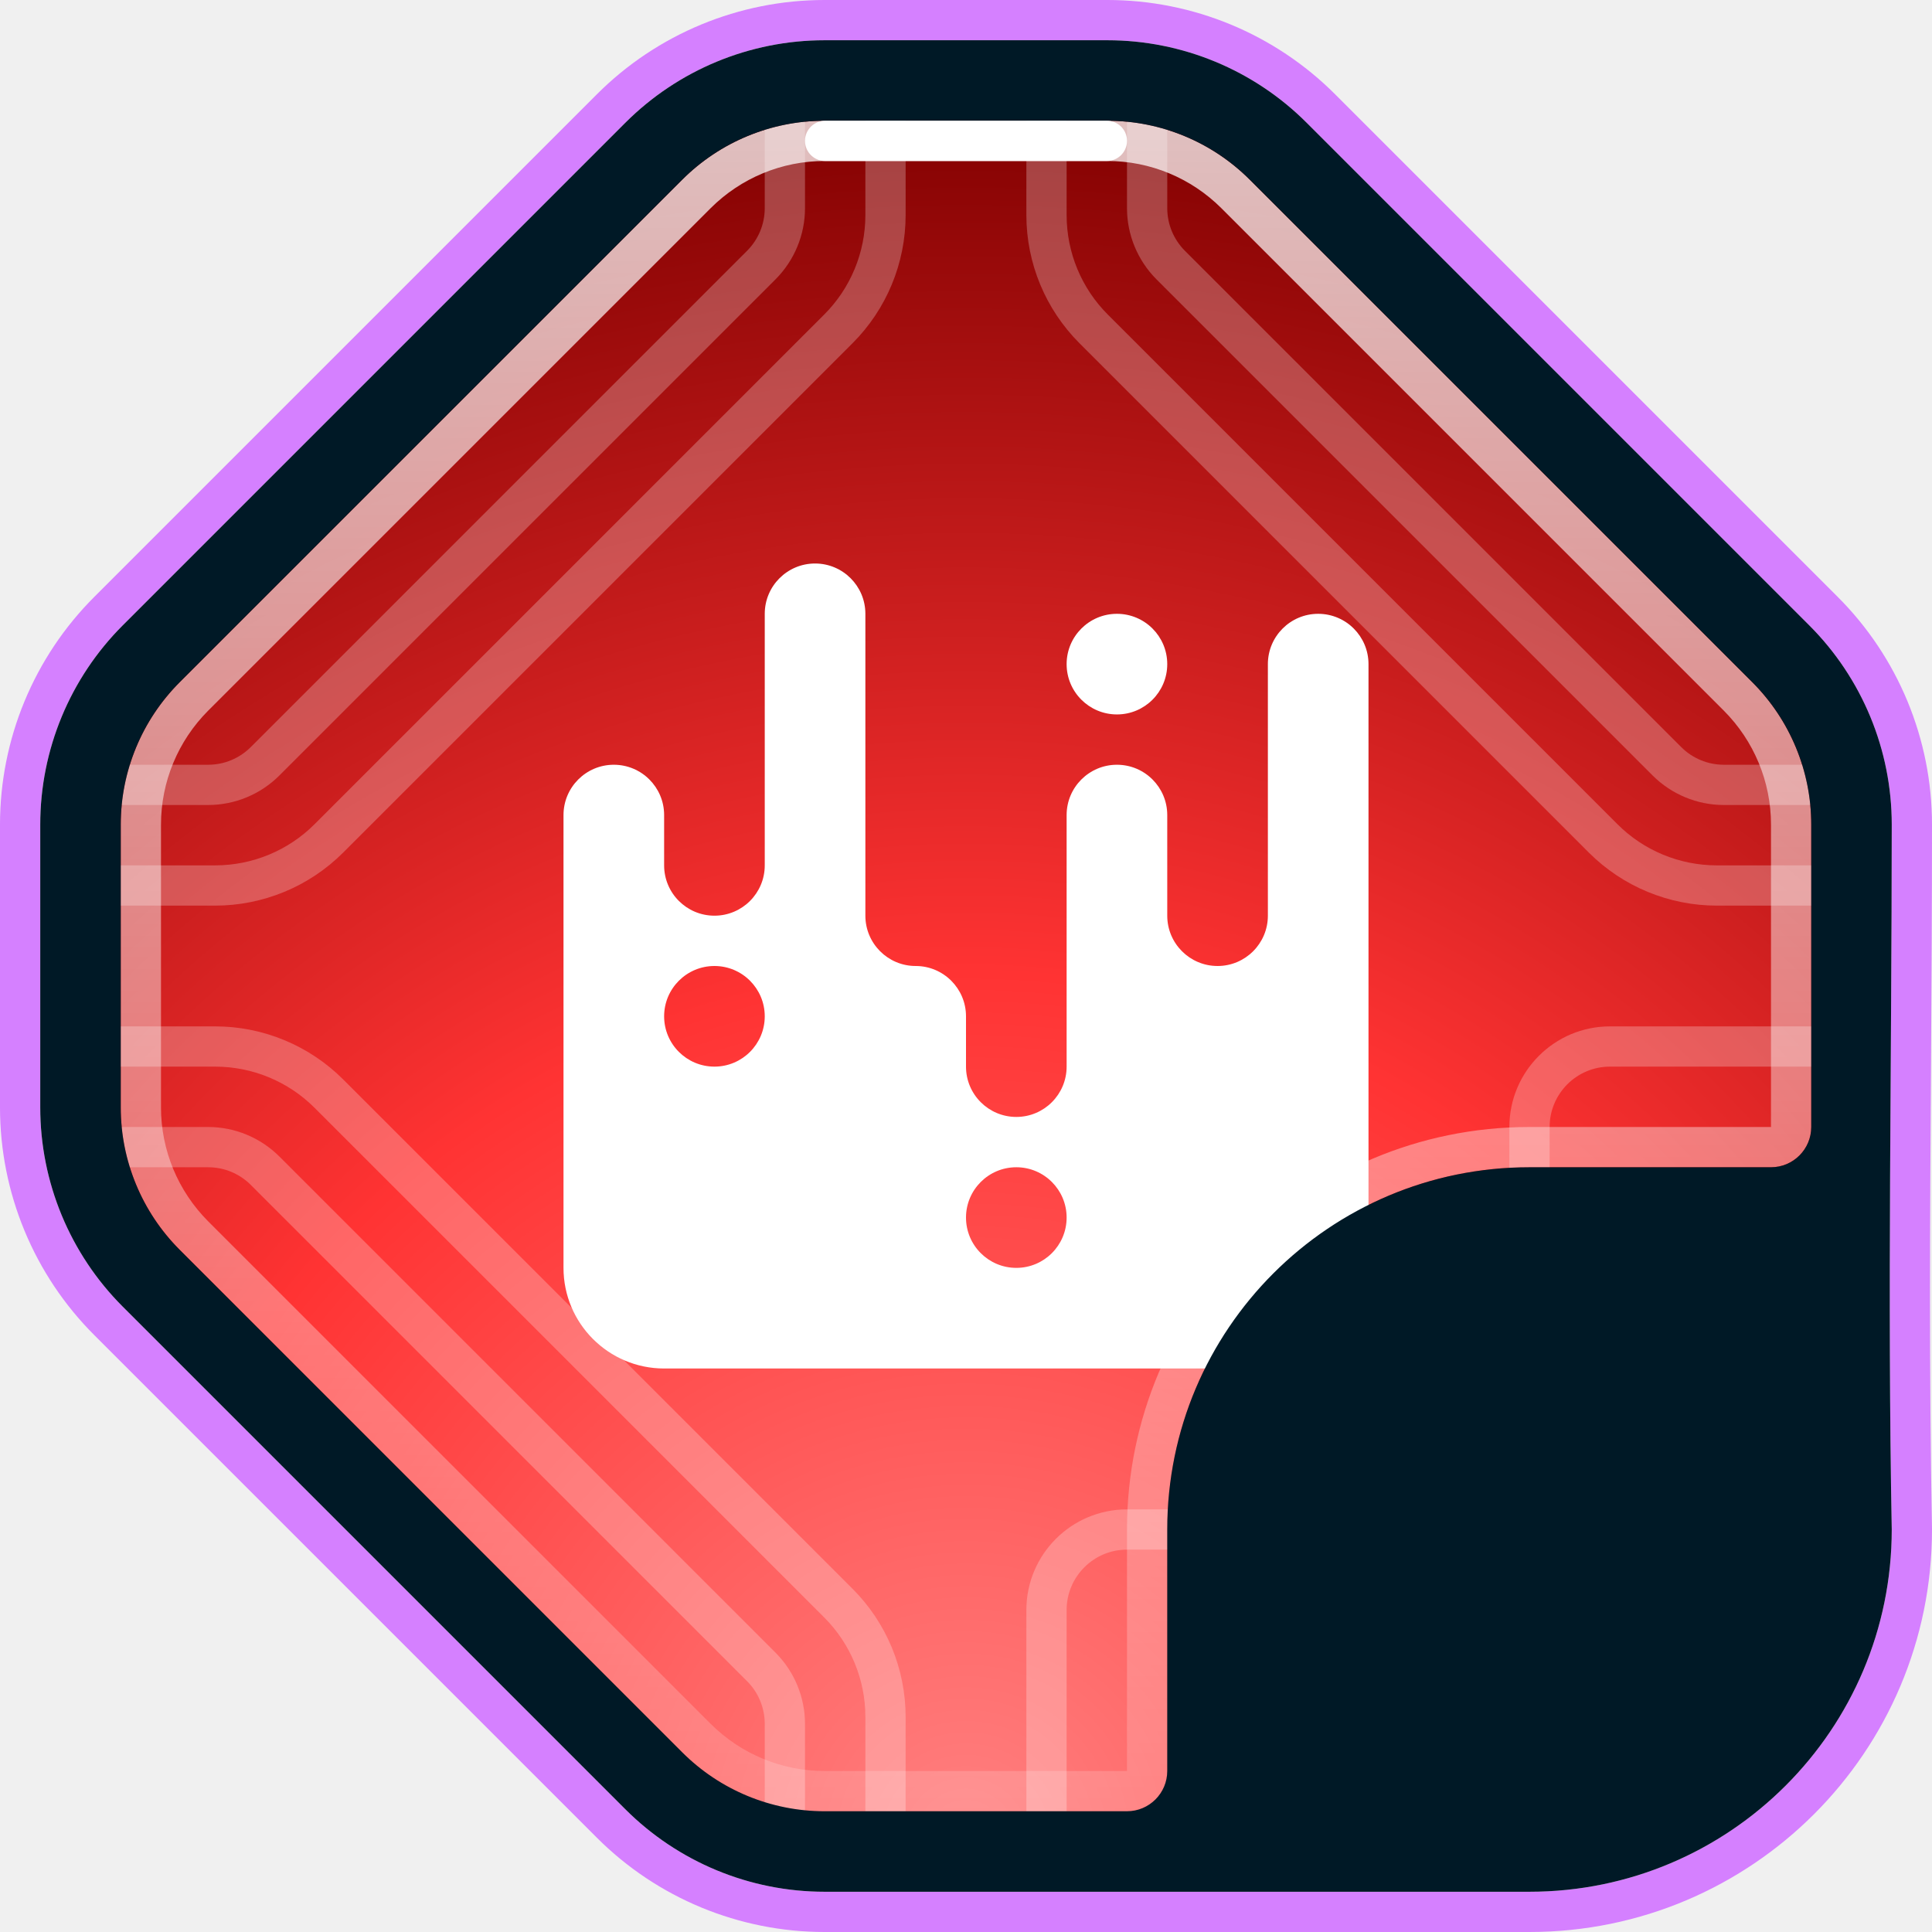
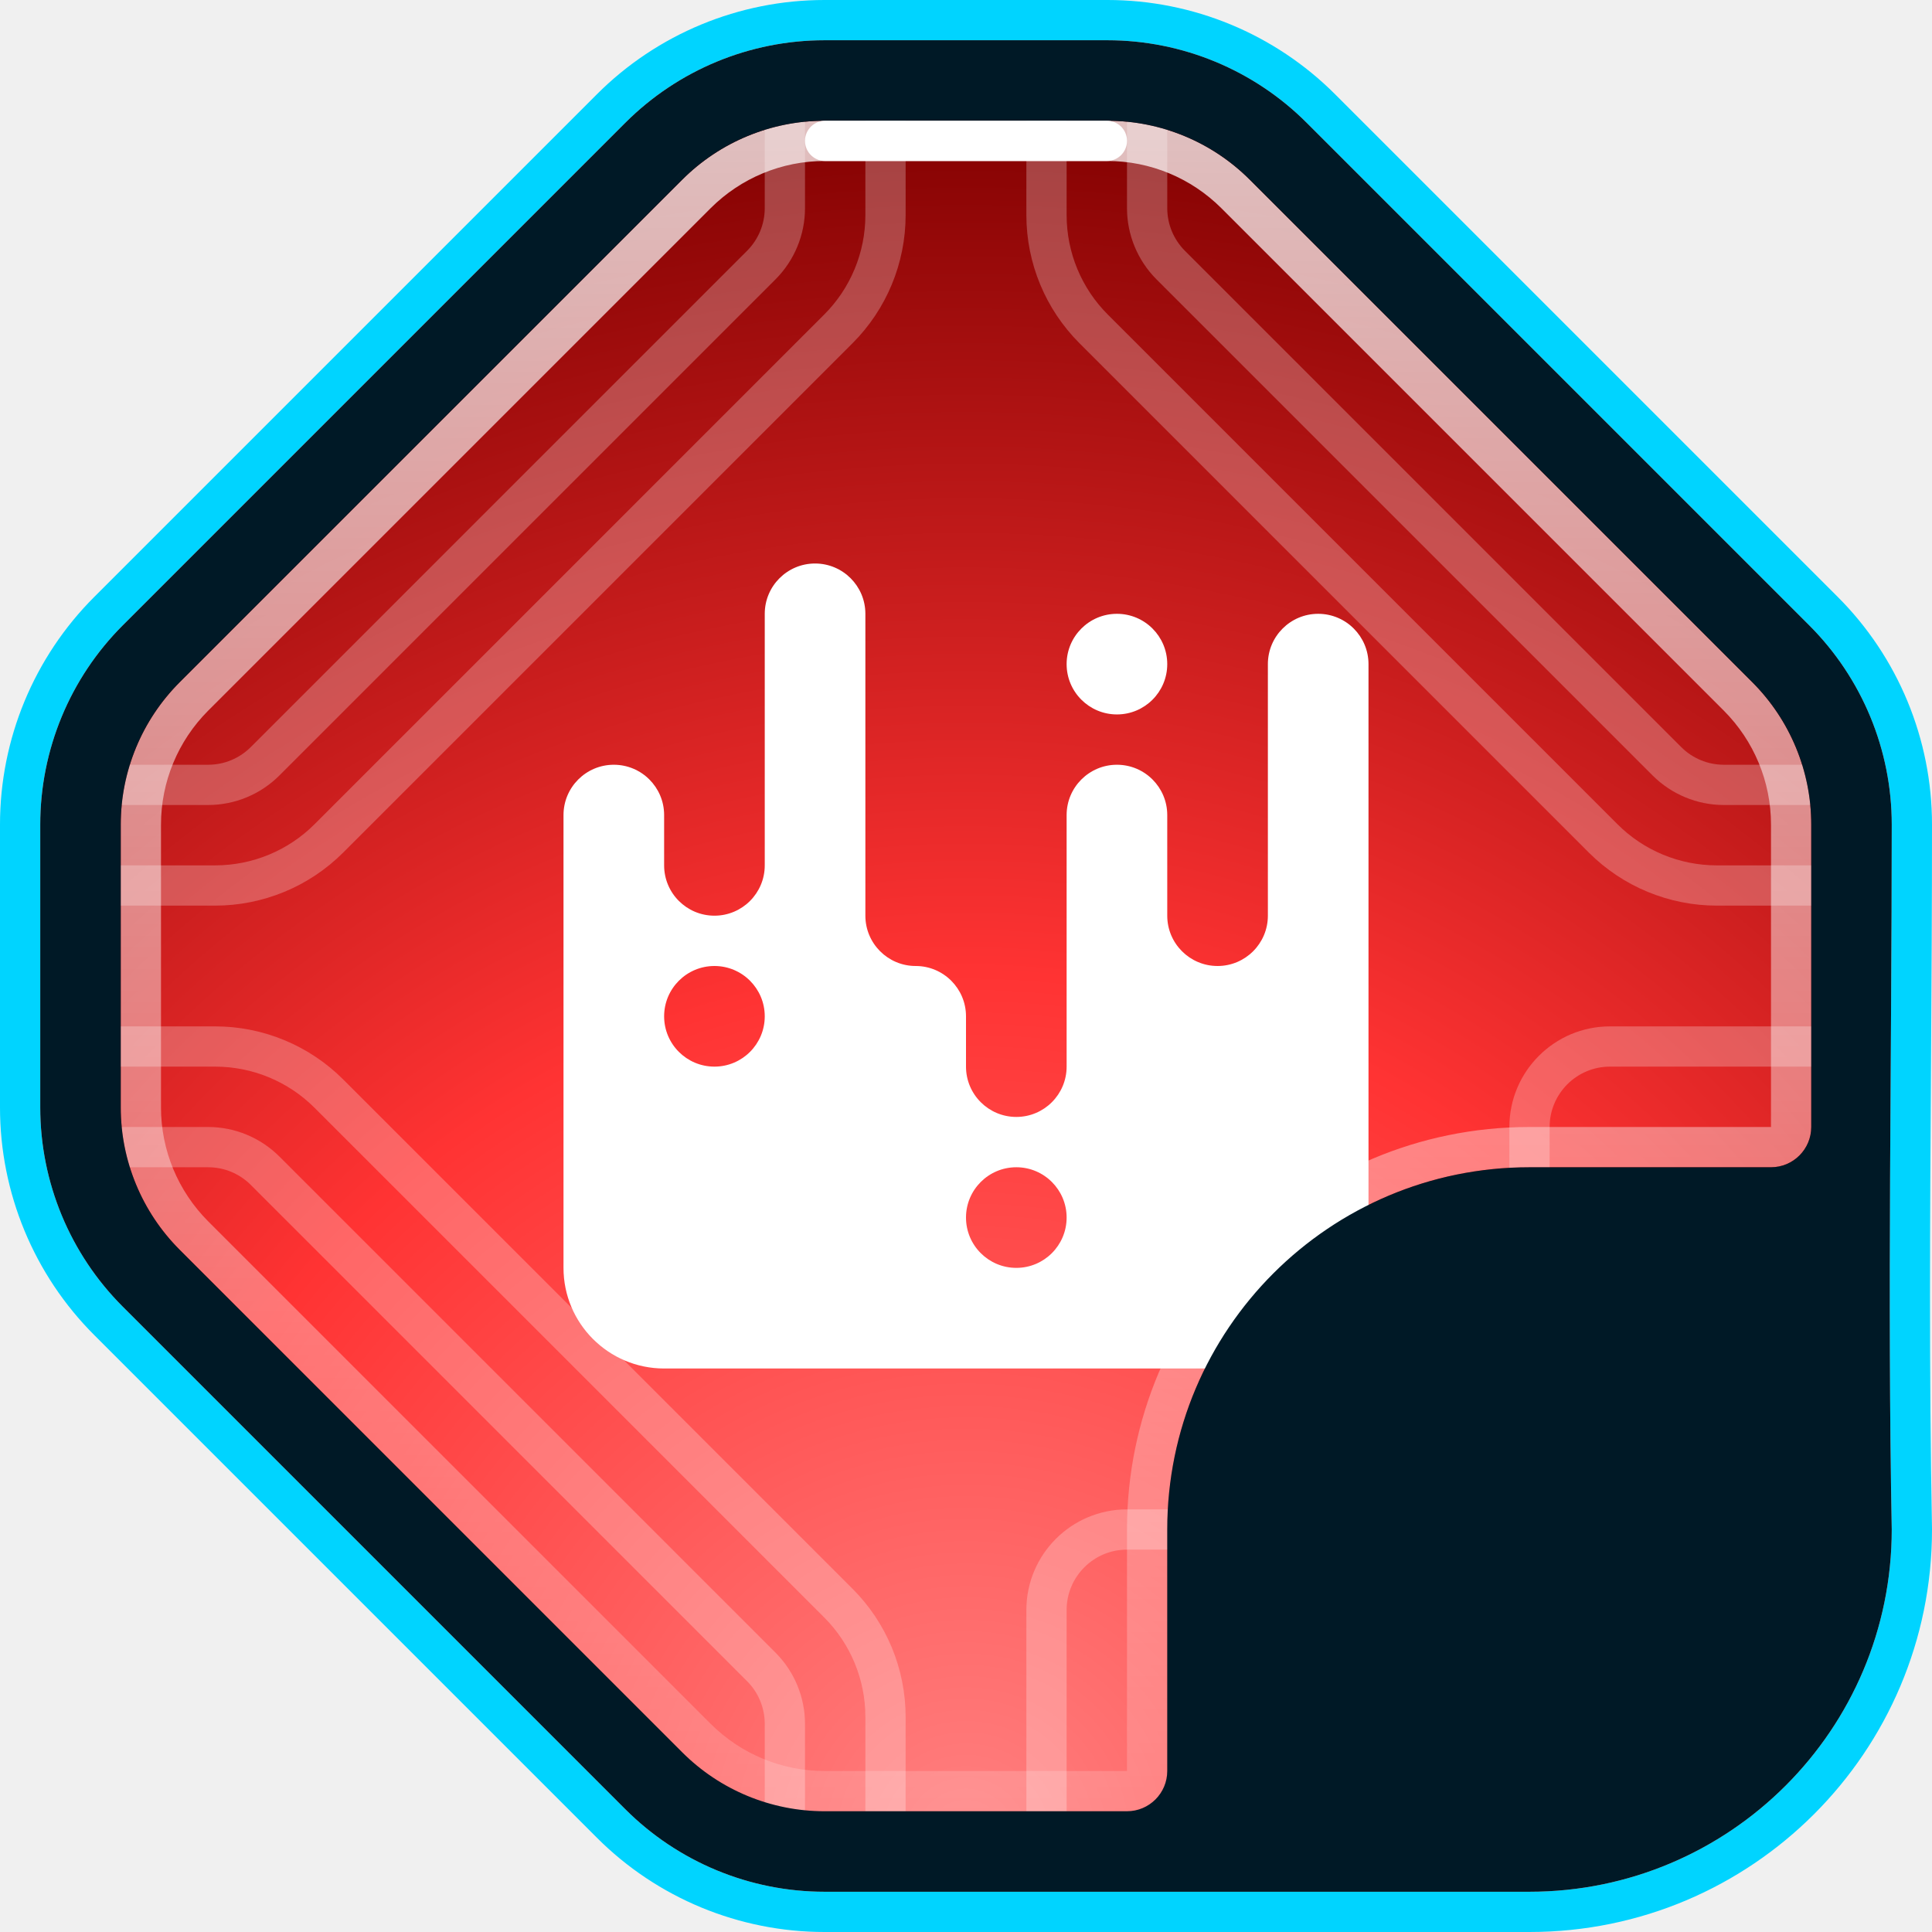
<svg xmlns="http://www.w3.org/2000/svg" width="24" height="24" viewBox="0 0 24 24" fill="none">
-   <path fill-rule="evenodd" clip-rule="evenodd" d="M24 19C24 21.761 21.761 24 19 24H10.243C9.182 24 8.164 23.579 7.414 22.828L1.172 16.586C0.421 15.836 0 14.818 0 13.757V10.243C0 9.182 0.421 8.164 1.172 7.414L7.414 1.172C8.164 0.421 9.182 0 10.243 0H13.757C14.818 0 15.836 0.421 16.586 1.172L22.828 7.414C23.579 8.164 24 9.182 24 10.243C24 11.222 23.994 12.198 23.988 13.173C23.975 15.116 23.963 17.052 24 18.991L24 19ZM23.5 19C23.463 17.055 23.475 15.108 23.488 13.161C23.494 12.188 23.5 11.215 23.5 10.243C23.5 9.314 23.131 8.424 22.475 7.768L16.232 1.525C15.576 0.869 14.686 0.5 13.757 0.5H10.243C9.314 0.5 8.424 0.869 7.768 1.525L1.525 7.768C0.869 8.424 0.5 9.314 0.5 10.243V13.757C0.5 14.686 0.869 15.576 1.525 16.232L7.768 22.475C8.424 23.131 9.314 23.5 10.243 23.5H19C21.485 23.5 23.5 21.485 23.5 19Z" fill="#D580FF" />
+   <path fill-rule="evenodd" clip-rule="evenodd" d="M24 19C24 21.761 21.761 24 19 24H10.243C9.182 24 8.164 23.579 7.414 22.828L1.172 16.586C0.421 15.836 0 14.818 0 13.757V10.243C0 9.182 0.421 8.164 1.172 7.414L7.414 1.172C8.164 0.421 9.182 0 10.243 0H13.757C14.818 0 15.836 0.421 16.586 1.172L22.828 7.414C23.579 8.164 24 9.182 24 10.243C24 11.222 23.994 12.198 23.988 13.173C23.975 15.116 23.963 17.052 24 18.991L24 19ZM23.5 19C23.463 17.055 23.475 15.108 23.488 13.161C23.494 12.188 23.5 11.215 23.5 10.243C23.5 9.314 23.131 8.424 22.475 7.768L16.232 1.525C15.576 0.869 14.686 0.5 13.757 0.5H10.243C9.314 0.5 8.424 0.869 7.768 1.525L1.525 7.768C0.869 8.424 0.5 9.314 0.5 10.243V13.757C0.5 14.686 0.869 15.576 1.525 16.232L7.768 22.475C8.424 23.131 9.314 23.5 10.243 23.5H19C21.485 23.5 23.5 21.485 23.5 19Z" fill="#00D4FF" />
  <path d="M8.121 1.879L1.879 8.121C1.316 8.684 1 9.447 1 10.243V13.757C1 14.553 1.316 15.316 1.879 15.879L8.121 22.121C8.684 22.684 9.447 23 10.243 23H13.757C14.553 23 15.316 22.684 15.879 22.121L22.121 15.879C22.684 15.316 23 14.553 23 13.757V10.243C23 9.447 22.684 8.684 22.121 8.121L15.879 1.879C15.316 1.316 14.553 1 13.757 1H10.243C9.447 1 8.684 1.316 8.121 1.879Z" fill="url(#paint0_radial_5308_26946)" />
  <path fill-rule="evenodd" clip-rule="evenodd" d="M10 1V2.586C10 2.917 9.868 3.235 9.634 3.47L3.47 9.634C3.235 9.868 2.917 10 2.586 10H1V9.5H2.586C2.785 9.5 2.975 9.421 3.116 9.28L9.28 3.116C9.421 2.975 9.5 2.785 9.5 2.586V1H10ZM14 1V2.586C14 2.917 14.132 3.235 14.366 3.47L20.53 9.634C20.765 9.868 21.083 10 21.414 10H23V9.5H21.414C21.215 9.5 21.024 9.421 20.884 9.28L14.72 3.116C14.579 2.975 14.5 2.785 14.5 2.586V1H14ZM10 21.414V23H9.5V21.414C9.5 21.215 9.421 21.024 9.28 20.884L3.116 14.72C2.975 14.579 2.785 14.5 2.586 14.5H1V14H2.586C2.917 14 3.235 14.132 3.47 14.366L9.634 20.53C9.868 20.765 10 21.083 10 21.414ZM11.25 1V2.672C11.25 3.268 11.013 3.841 10.591 4.263L4.263 10.591C3.841 11.013 3.268 11.25 2.672 11.25H1V10.75H2.672C3.136 10.75 3.581 10.566 3.909 10.237L10.237 3.909C10.566 3.581 10.75 3.136 10.75 2.672V1H11.25ZM12.75 2.672V1H13.25V2.672C13.25 3.136 13.434 3.581 13.763 3.909L20.091 10.237C20.419 10.566 20.864 10.75 21.328 10.75H23V11.25H21.328C20.732 11.25 20.159 11.013 19.737 10.591L13.409 4.263C12.987 3.841 12.75 3.268 12.75 2.672ZM11.25 23V21.328C11.25 20.732 11.013 20.159 10.591 19.737L4.263 13.409C3.841 12.987 3.268 12.75 2.672 12.75H1V13.25H2.672C3.136 13.25 3.581 13.434 3.909 13.763L10.237 20.091C10.566 20.419 10.75 20.864 10.75 21.328V23H11.25ZM12.75 20V23H13.25V20C13.25 19.586 13.586 19.25 14 19.25H15V18.75H14C13.31 18.75 12.75 19.31 12.75 20ZM20 12.75C19.31 12.75 18.75 13.31 18.75 14V15H19.25V14C19.25 13.586 19.586 13.25 20 13.25H23V12.75H20Z" fill="white" fill-opacity="0.25" />
  <path fill-rule="evenodd" clip-rule="evenodd" d="M10.243 2C9.712 2 9.204 2.211 8.828 2.586L2.586 8.828C2.211 9.204 2 9.712 2 10.243V13.757C2 14.288 2.211 14.796 2.586 15.172L8.828 21.414C9.204 21.789 9.712 22 10.243 22H14V19C14 16.239 16.239 14 19 14H22V10.243C22 9.712 21.789 9.204 21.414 8.828L15.172 2.586C14.796 2.211 14.288 2 13.757 2H10.243ZM10.243 1.5C9.58 1.5 8.944 1.763 8.475 2.232L2.232 8.475C1.763 8.944 1.5 9.58 1.5 10.243V13.757C1.5 14.42 1.763 15.056 2.232 15.525L8.475 21.768C8.944 22.237 9.58 22.5 10.243 22.5H14C14.276 22.5 14.5 22.276 14.5 22V19C14.5 16.515 16.515 14.5 19 14.5H22C22.276 14.5 22.5 14.276 22.5 14V10.243C22.5 9.58 22.237 8.944 21.768 8.475L15.525 2.232C15.056 1.763 14.42 1.5 13.757 1.5H10.243Z" fill="url(#paint1_linear_5308_26946)" />
  <path fill-rule="evenodd" clip-rule="evenodd" d="M8.25 10.125V10.75C8.25 11.095 8.53 11.375 8.875 11.375C9.22 11.375 9.5 11.095 9.5 10.75V7.625C9.5 7.28 9.78 7 10.125 7C10.47 7 10.75 7.28 10.75 7.625V11.375C10.75 11.72 11.03 12 11.375 12C11.72 12 12 12.28 12 12.625V13.25C12 13.595 12.28 13.875 12.625 13.875C12.97 13.875 13.25 13.595 13.25 13.25V10.125C13.25 9.78 13.53 9.5 13.875 9.5C14.22 9.5 14.5 9.78 14.5 10.125V11.375C14.5 11.72 14.78 12 15.125 12C15.47 12 15.75 11.72 15.75 11.375V8.25C15.75 7.905 16.03 7.625 16.375 7.625C16.72 7.625 17 7.905 17 8.25V15.75C17 16.44 16.44 17 15.75 17H8.25C7.56 17 7 16.44 7 15.75V10.125C7 9.78 7.28 9.5 7.625 9.5C7.97 9.5 8.25 9.78 8.25 10.125ZM12.625 15.75C12.97 15.75 13.25 15.47 13.25 15.125C13.25 14.78 12.97 14.5 12.625 14.5C12.28 14.5 12 14.78 12 15.125C12 15.47 12.28 15.75 12.625 15.75ZM9.5 12.625C9.5 12.97 9.22 13.25 8.875 13.25C8.53 13.25 8.25 12.97 8.25 12.625C8.25 12.28 8.53 12 8.875 12C9.22 12 9.5 12.28 9.5 12.625Z" fill="white" />
  <path d="M13.875 8.875C14.22 8.875 14.5 8.595 14.5 8.25C14.5 7.905 14.22 7.625 13.875 7.625C13.53 7.625 13.25 7.905 13.25 8.25C13.25 8.595 13.53 8.875 13.875 8.875Z" fill="white" />
  <path fill-rule="evenodd" clip-rule="evenodd" d="M10.243 23.5C9.314 23.5 8.424 23.131 7.768 22.475L1.525 16.232C0.869 15.576 0.5 14.686 0.5 13.757V10.243C0.5 9.314 0.869 8.424 1.525 7.768L7.768 1.525C8.424 0.869 9.314 0.5 10.243 0.5H13.757C14.686 0.5 15.576 0.869 16.232 1.525L22.475 7.768C23.131 8.424 23.5 9.314 23.5 10.243C23.5 13.161 23.445 16.083 23.5 19C23.5 21.485 21.485 23.5 19 23.5C15.979 23.5 13.28 23.5 10.243 23.5ZM8.475 2.232C8.944 1.763 9.58 1.5 10.243 1.5H13.757C14.42 1.5 15.056 1.763 15.525 2.232L21.768 8.475C22.237 8.944 22.5 9.58 22.5 10.243V14C22.5 14.276 22.276 14.5 22 14.5H19C16.515 14.5 14.5 16.515 14.5 19V22C14.5 22.276 14.276 22.5 14 22.5H10.243C9.58 22.5 8.944 22.237 8.475 21.768L2.232 15.525C1.763 15.056 1.5 14.42 1.5 13.757V10.243C1.5 9.58 1.763 8.944 2.232 8.475L8.475 2.232Z" fill="#001926" />
  <rect x="10" y="1.5" width="4" height="0.5" rx="0.25" fill="white" />
  <defs>
    <radialGradient id="paint0_radial_5308_26946" cx="0" cy="0" r="1" gradientUnits="userSpaceOnUse" gradientTransform="translate(12 23) rotate(-90) scale(22)">
      <stop stop-color="#FF8080" />
      <stop offset="0.496" stop-color="#FF3333" />
      <stop offset="1" stop-color="#800000" />
    </radialGradient>
    <linearGradient id="paint1_linear_5308_26946" x1="12" y1="1.5" x2="12" y2="22.5" gradientUnits="userSpaceOnUse">
      <stop stop-color="white" stop-opacity="0.75" />
      <stop offset="1" stop-color="white" stop-opacity="0.15" />
    </linearGradient>
  </defs>
</svg>
